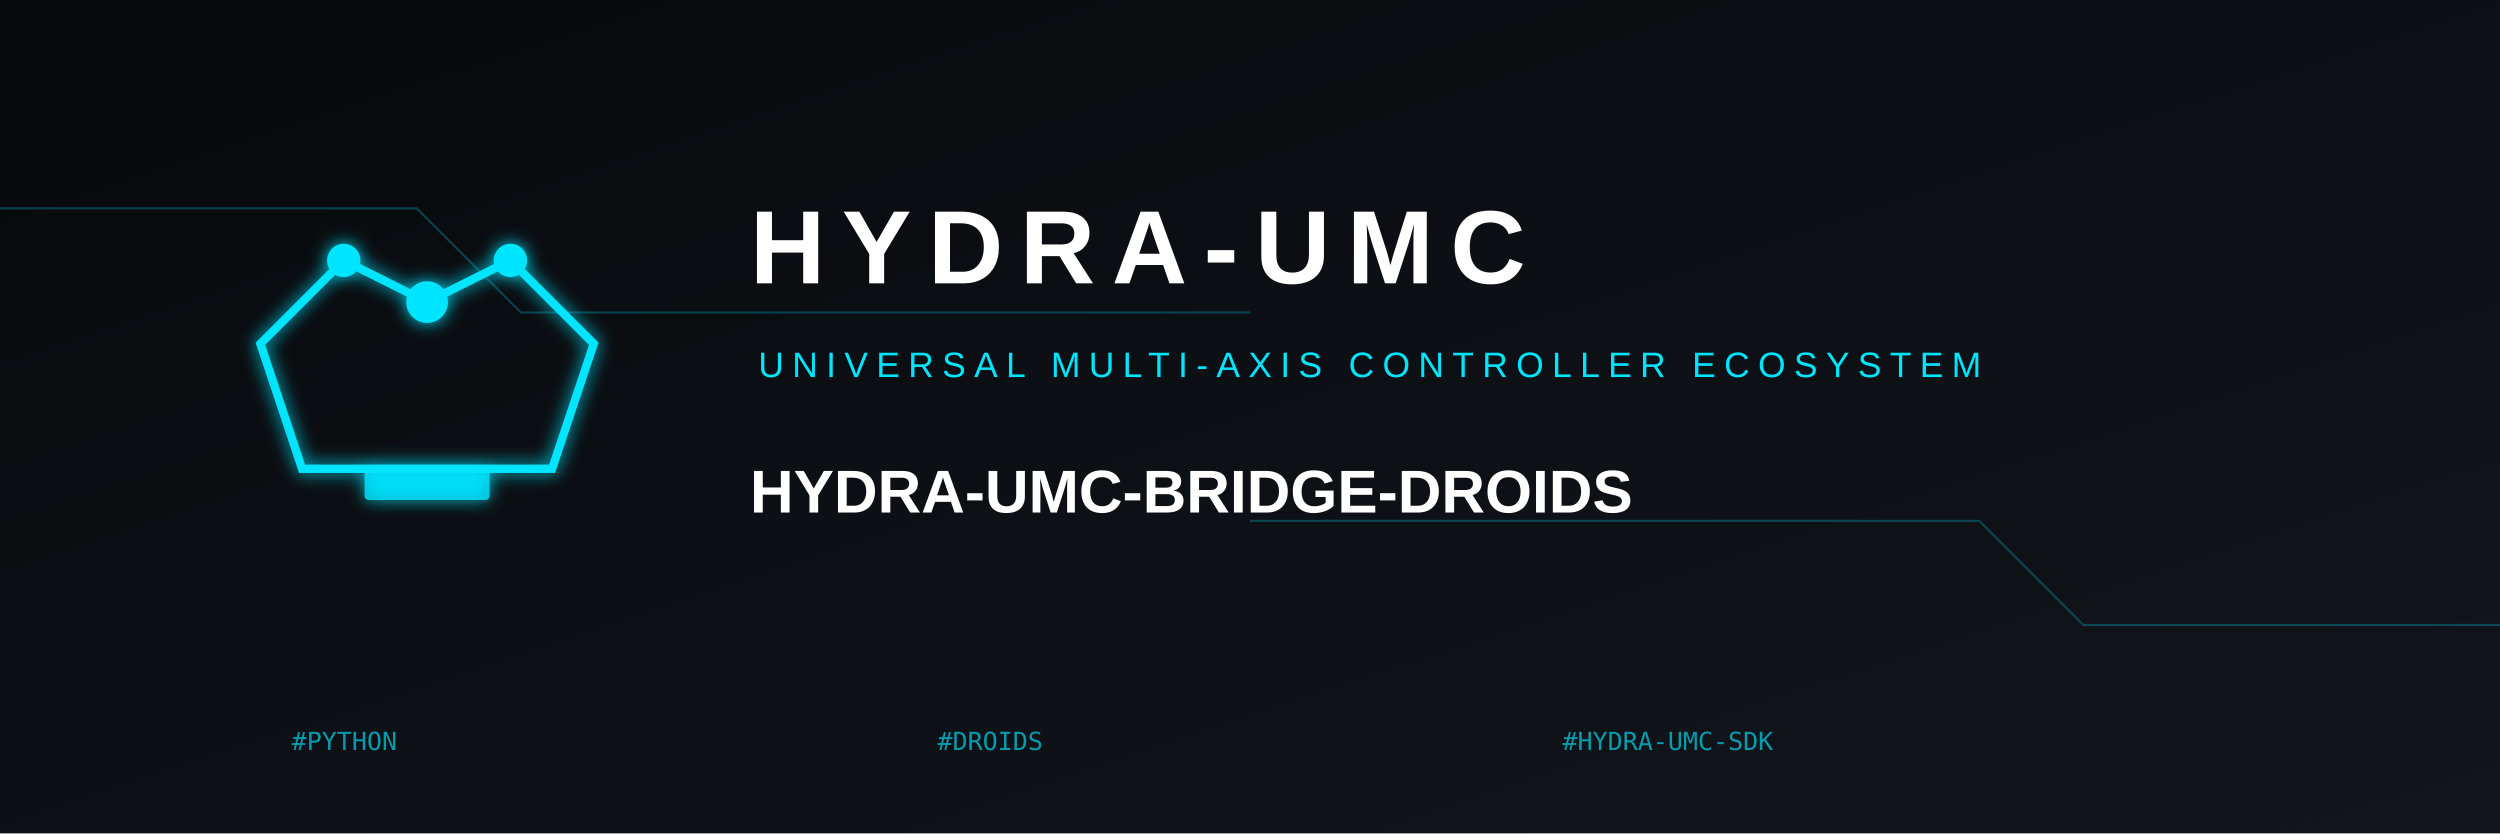
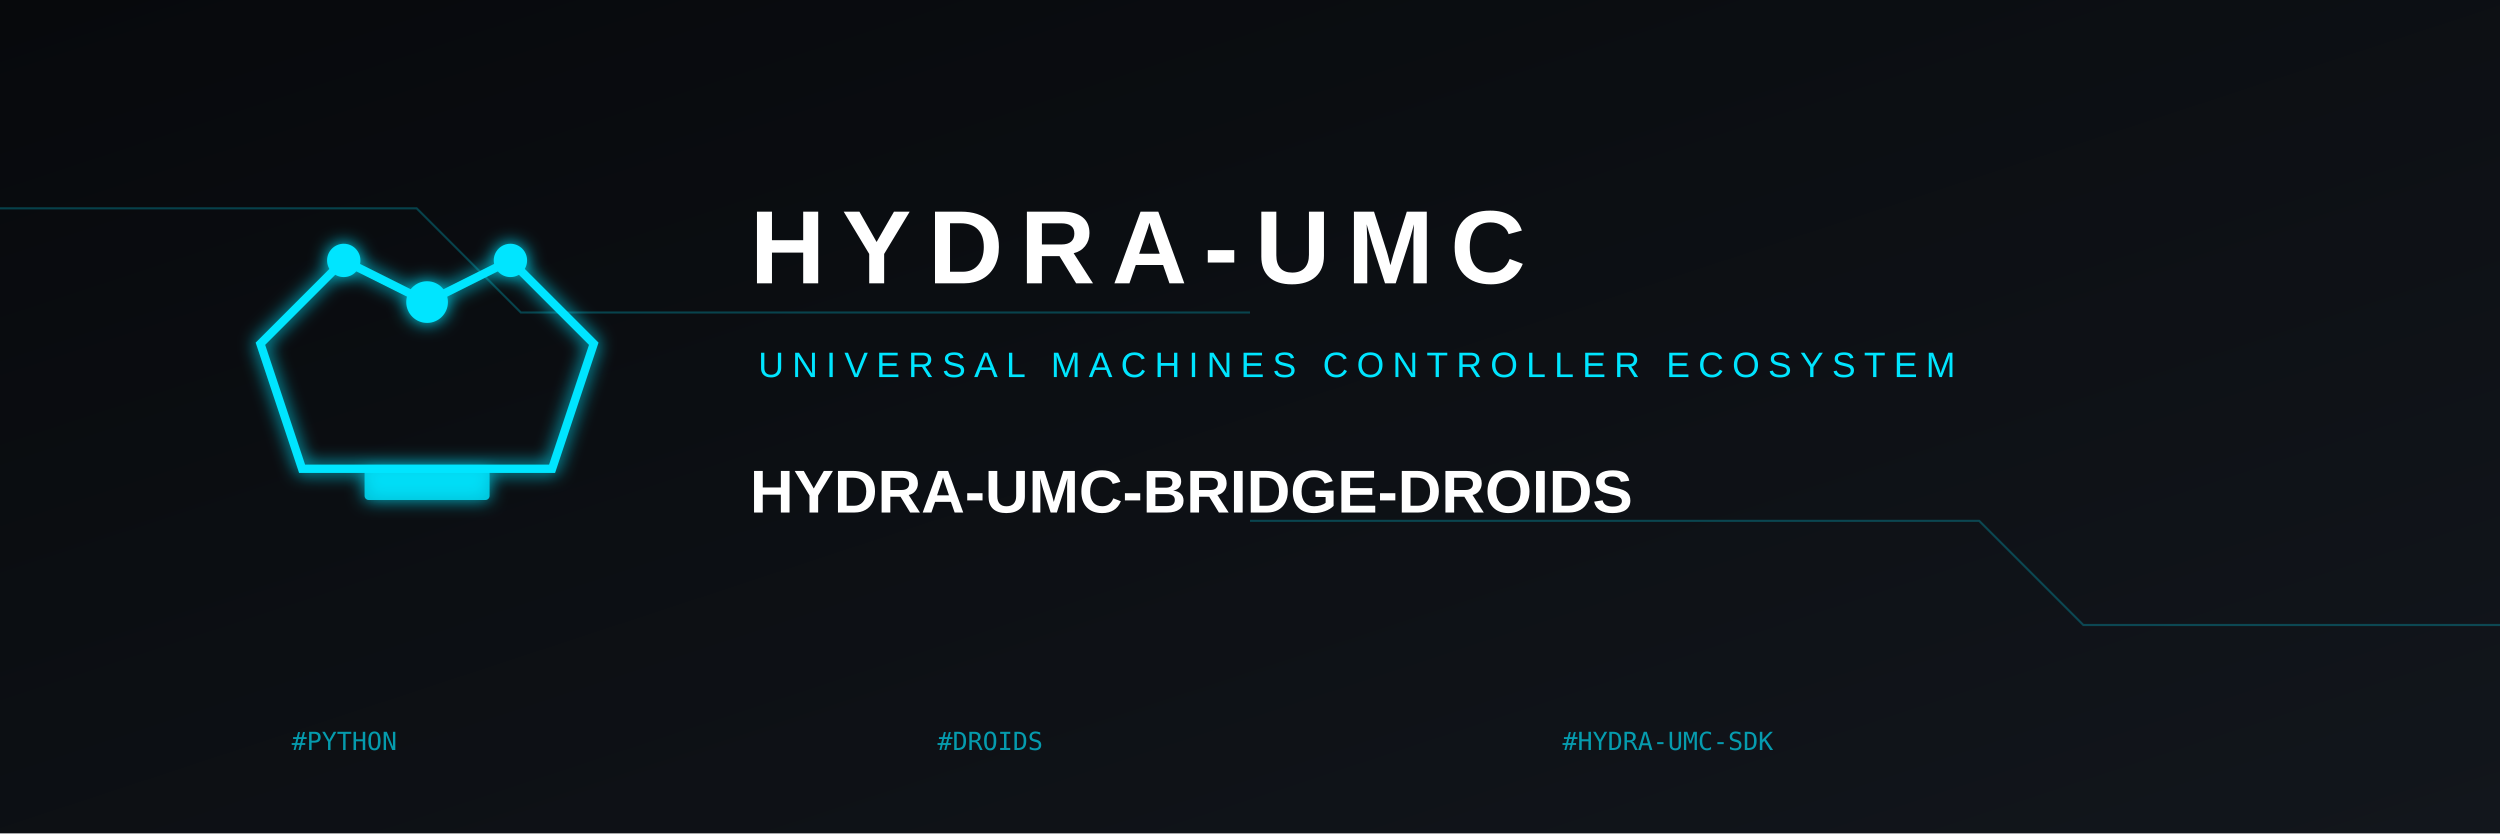
<svg xmlns="http://www.w3.org/2000/svg" viewBox="0 0 1200 400" role="img" aria-labelledby="title desc">
  <defs>
    <linearGradient id="bg" x1="0%" y1="0%" x2="100%" y2="100%">
      <stop stop-color="#07090C" />
      <stop offset="1" stop-color="#12161C" />
    </linearGradient>
    <filter id="g">
      <feGaussianBlur stdDeviation="4" result="b" />
      <feMerge>
        <feMergeNode in="b" />
        <feMergeNode in="SourceGraphic" />
      </feMerge>
    </filter>
  </defs>
  <rect width="1200" height="400" fill="url(#bg)" />
  <g fill="none" stroke="#00E5FF" stroke-width="1" opacity=".25">
    <path d="M0 100H200L250 150H600" />
    <path d="M1200 300H1000L950 250H600" />
  </g>
  <g transform="translate(205 185)" filter="url(#g)">
    <path d="M-60,40 -80,-20 -40,-60 0,-40 40,-60 80,-20 60,40Z" fill="none" stroke="#00E5FF" stroke-width="4" />
    <circle cy="-40" r="10" fill="#00E5FF" />
    <circle cx="-40" cy="-60" r="8" fill="#00E5FF" />
    <circle cx="40" cy="-60" r="8" fill="#00E5FF" />
    <rect x="-30" y="40" width="60" height="15" rx="2" fill="#00E5FF" opacity=".8" />
  </g>
  <text x="360" y="136" font-family="Arial,sans-serif" font-size="50" font-weight="bold" fill="#FFF" letter-spacing="8">HYDRA-UMC</text>
-   <text x="364" y="181" font-family="Arial,sans-serif" font-size="17" fill="#00E5FF" letter-spacing="4">UNIVERSAL MULTI-AXIS CONTROLLER ECOSYSTEM</text>
+   <text x="364" y="181" font-family="Arial,sans-serif" font-size="17" fill="#00E5FF" letter-spacing="4">UNIVERSAL MACHINES CONTROLLER ECOSYSTEM</text>
  <text x="360" y="246" font-family="Arial,sans-serif" font-size="29" font-weight="bold" fill="#FFF">HYDRA-UMC-BRIDGE-DROIDS</text>
  <g font-family="monospace" font-size="12" fill="#00E5FF" opacity=".65">
    <text x="140" y="360">#PYTHON</text>
    <text x="450" y="360">#DROIDS</text>
    <text x="750" y="360">#HYDRA-UMC-SDK</text>
  </g>
</svg>
